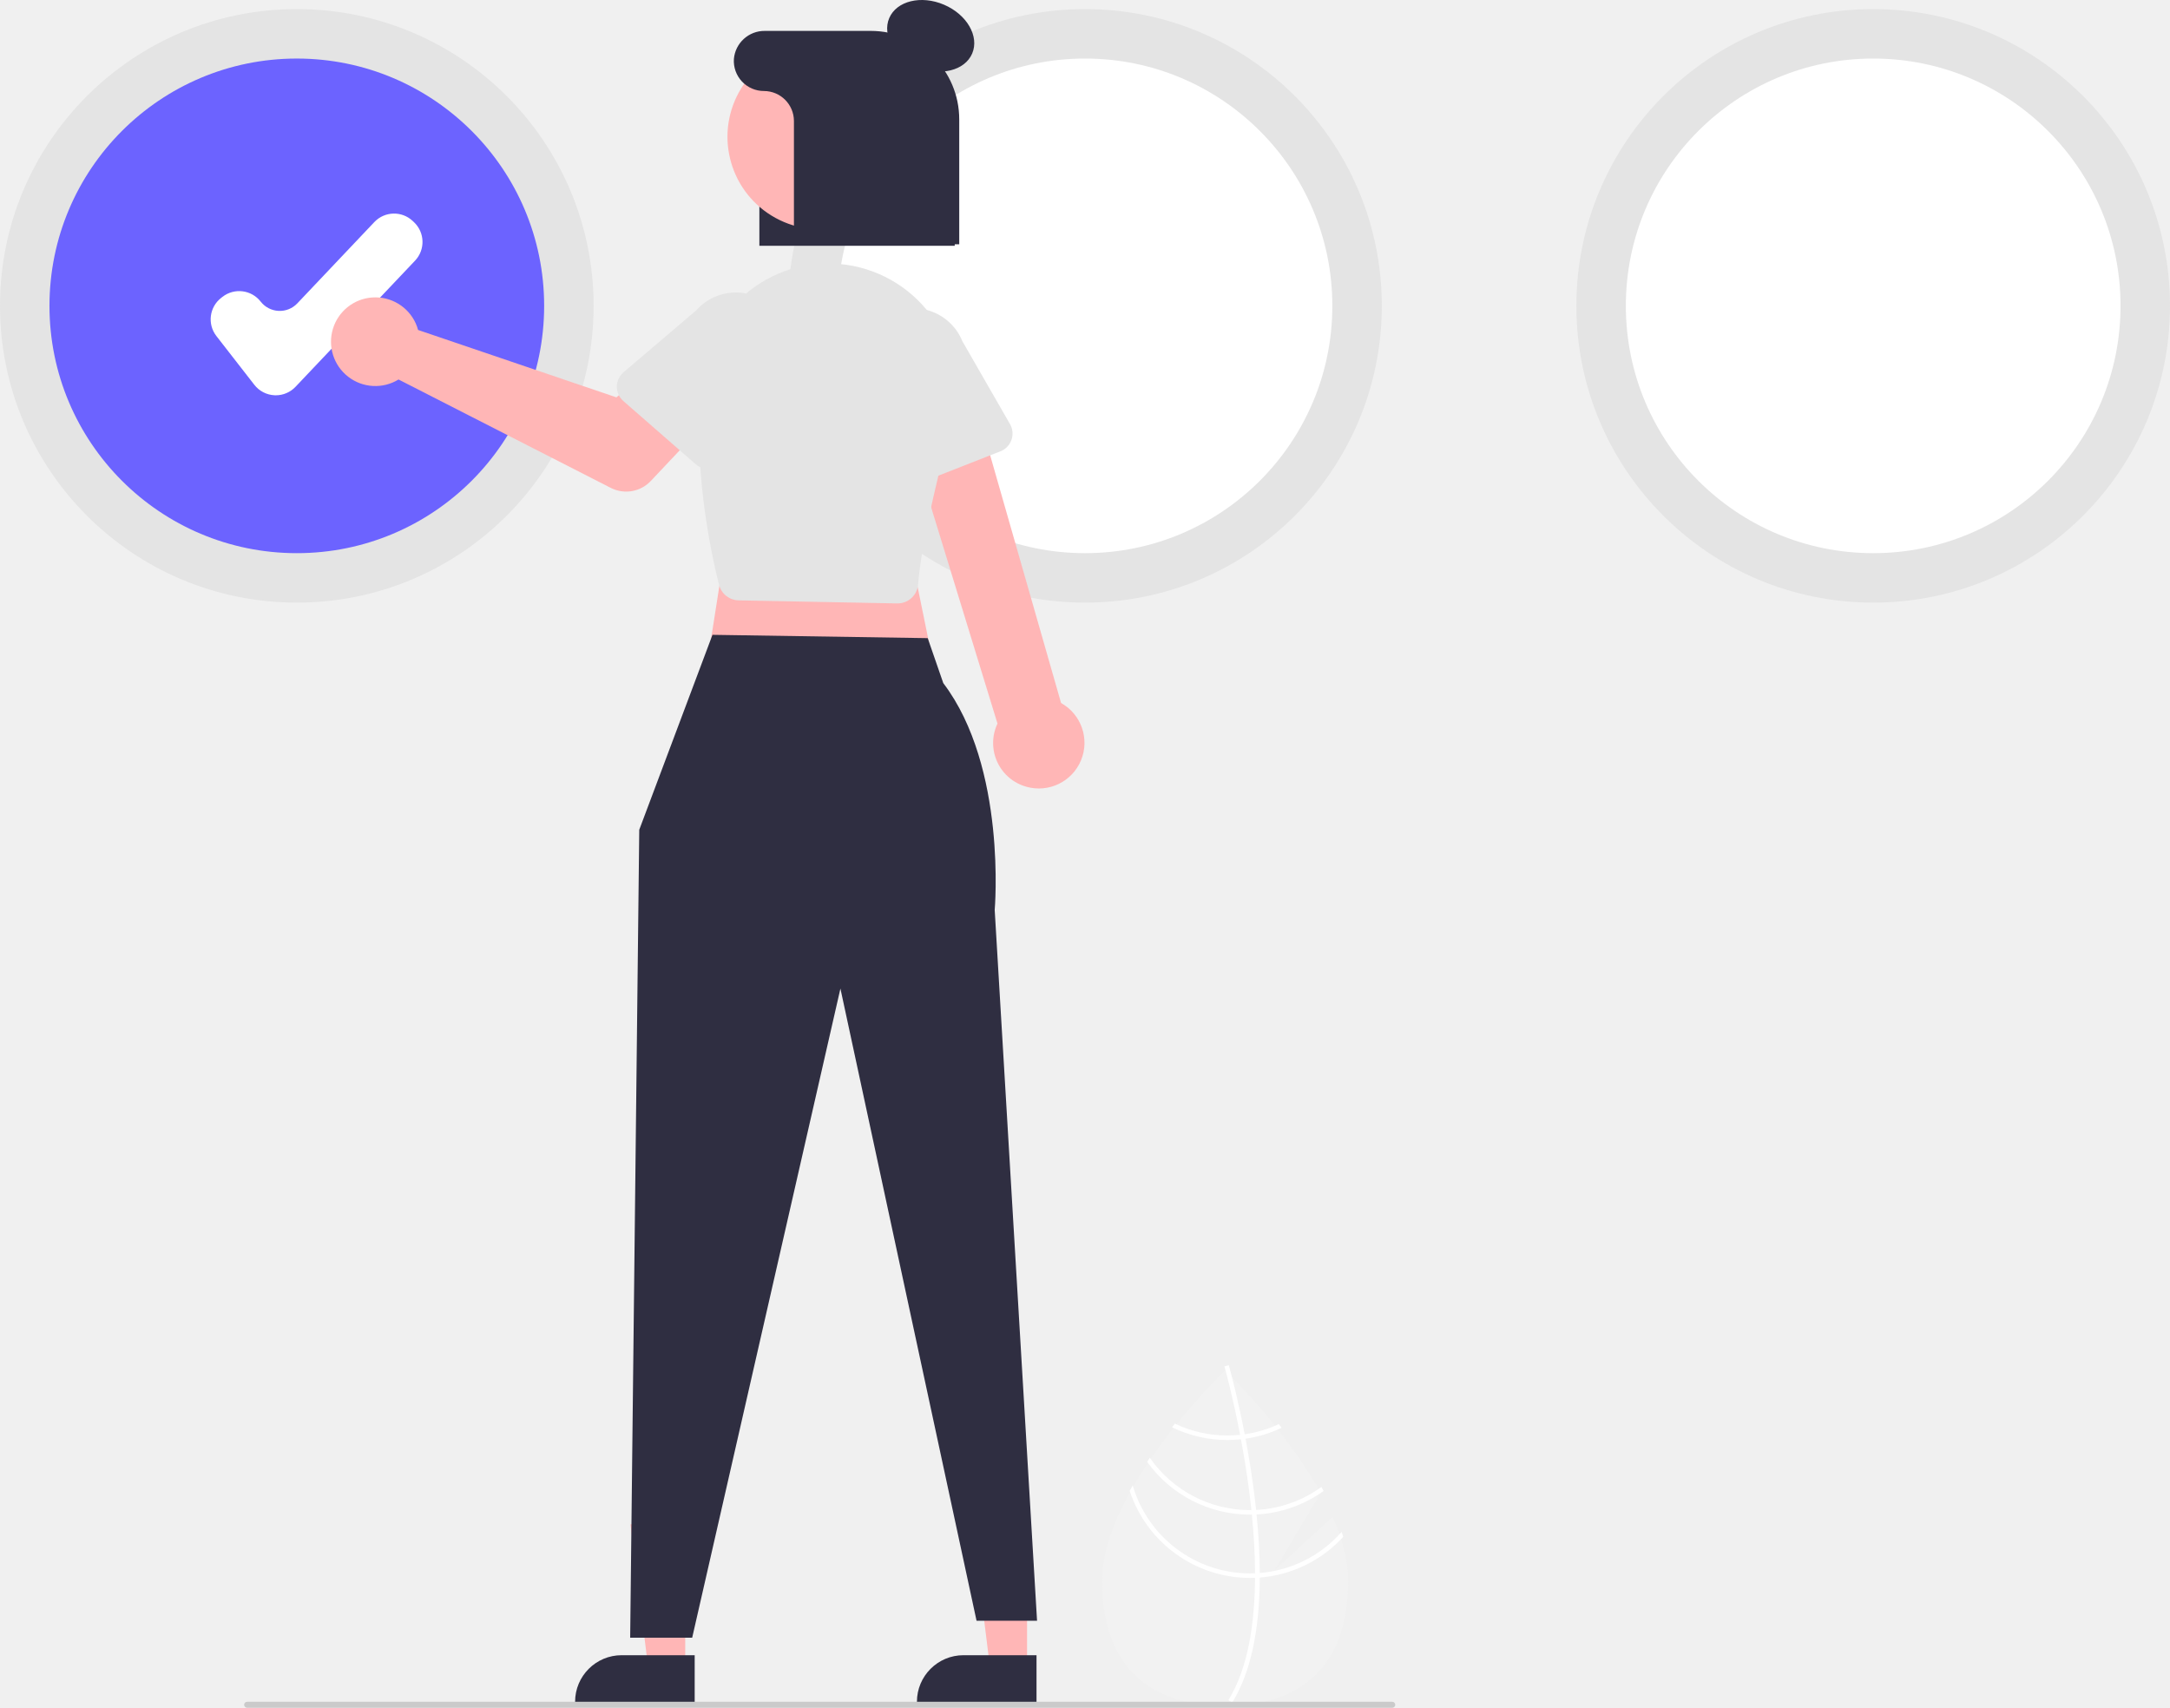
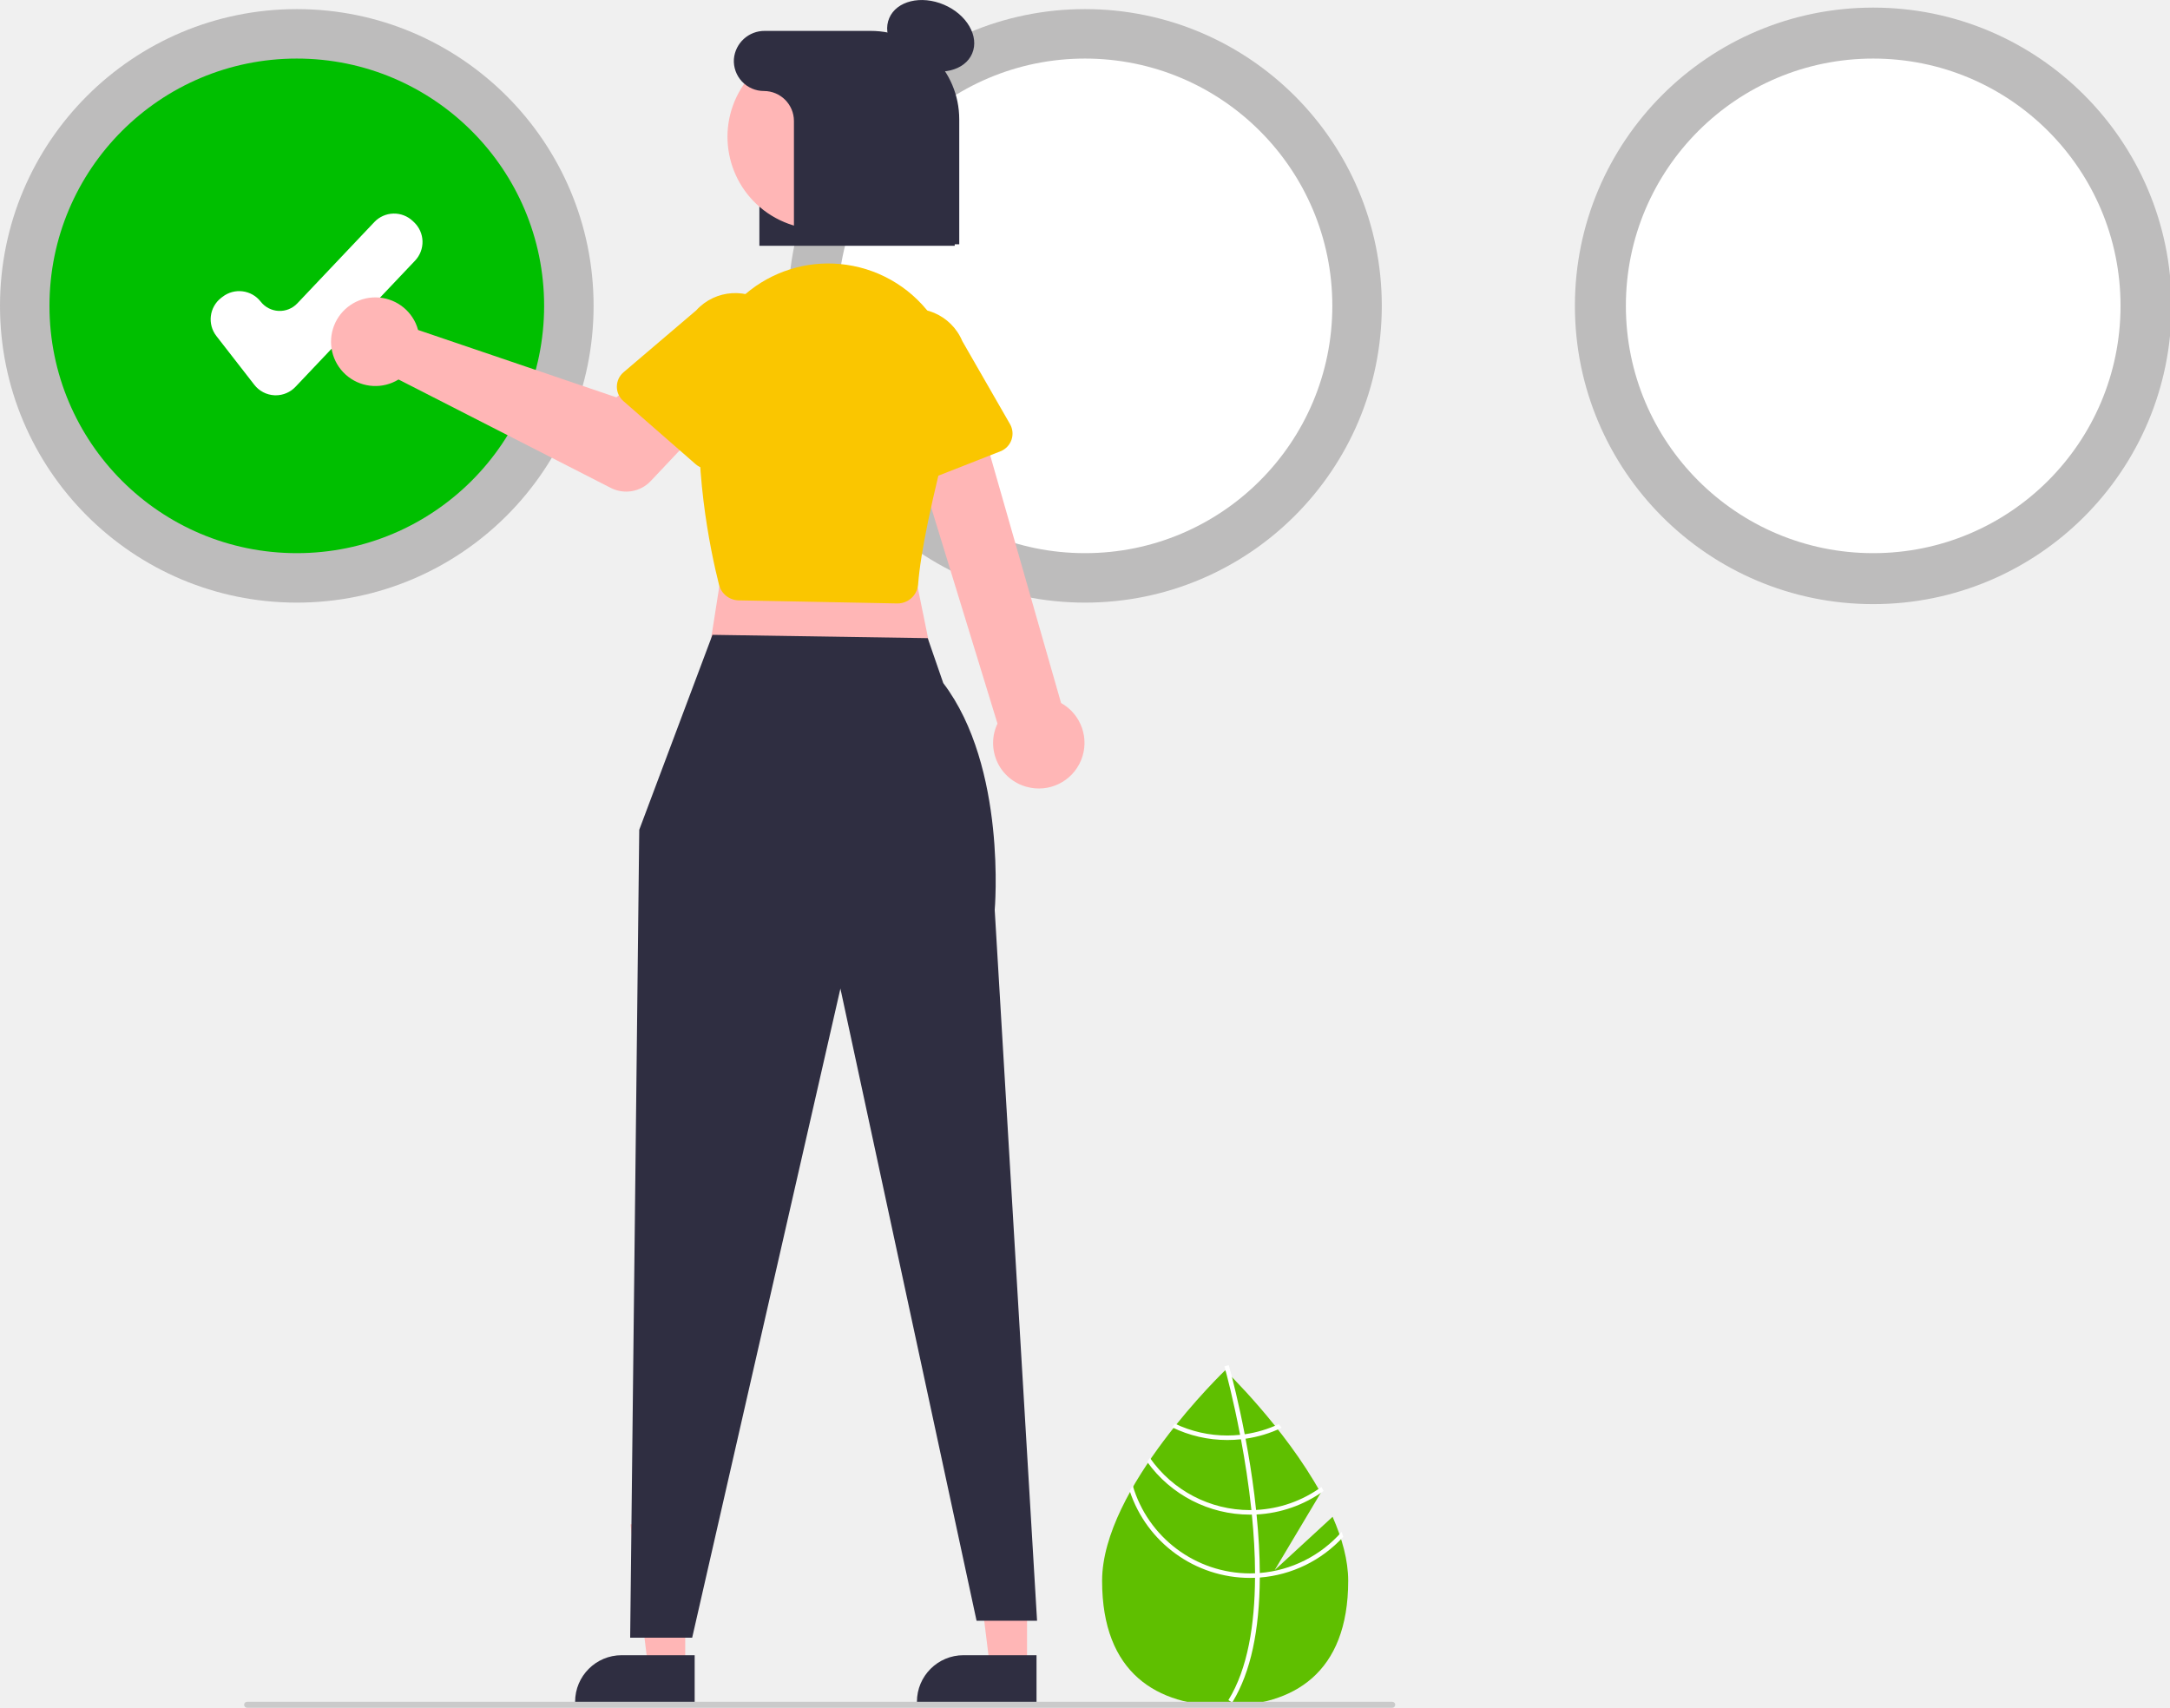
- <svg xmlns="http://www.w3.org/2000/svg" data-name="Layer 1" width="722" height="568.282" viewBox="0 0 722 568.282">
-   <path d="M682.382,670.593l-19.269,17.739,15.313-25.695c-12.065-21.878-31.796-40.787-31.796-40.787s-40.936,39.22-40.936,70.05,18.328,41.594,40.936,41.594c22.608,0,40.936-10.765,40.936-41.594C687.566,685.039,685.535,677.761,682.382,670.593Z" transform="translate(-239 -165.8589)" fill="#f2f2f2" />
-   <path d="M658.157,689.293v1.52c-.09,17.664-3.069,31.446-8.915,41.151-.083.143-.173.278-.256.421l-.654-.399-.624-.391c6.485-10.48,8.779-25.292,8.862-40.699.008-.497.015-1.001.008-1.505-.023-6.522-.421-13.12-1.061-19.53-.045-.497-.098-1.001-.15-1.505-.888-8.456-2.167-16.536-3.476-23.555-.09-.497-.188-.993-.286-1.482-2.264-11.871-4.574-20.47-5.101-22.373-.06-.233-.098-.361-.105-.391l.715-.203.008-.008.722-.203c.008.03.135.459.346,1.256.805,2.979,2.896,11.066,4.95,21.734.09.481.188.978.278,1.475,1.068,5.695,2.114,12.059,2.942,18.74q.316,2.516.564,4.965c.06.504.113,1.008.158,1.505Q658.12,680.209,658.157,689.293Z" transform="translate(-239 -165.8589)" fill="#fff" />
-   <path d="M653.14,643.131c-.504.068-1.016.135-1.535.188a41.502,41.502,0,0,1-4.243.218,40.371,40.371,0,0,1-17.453-3.942c-.316.399-.632.797-.955,1.204a41.866,41.866,0,0,0,18.409,4.243,42.941,42.941,0,0,0,4.529-.241c.512-.053,1.023-.12,1.527-.196a41.514,41.514,0,0,0,11.999-3.634q-.485-.621-.948-1.219A40.233,40.233,0,0,1,653.14,643.131Z" transform="translate(-239 -165.8589)" fill="#fff" />
-   <path d="M656.924,668.311q-.779.045-1.557.045c-.158.008-.323.008-.481.008a40.585,40.585,0,0,1-33.312-17.401c-.301.444-.602.888-.895,1.339A42.092,42.092,0,0,0,654.885,669.868c.211,0,.421,0,.632-.008.527-.008,1.046-.023,1.565-.045a41.87,41.87,0,0,0,22.306-7.824c-.241-.444-.481-.888-.73-1.332A40.307,40.307,0,0,1,656.924,668.311Z" transform="translate(-239 -165.8589)" fill="#fff" />
-   <path d="M658.157,689.293c-.527.045-1.053.075-1.58.098-.564.023-1.128.038-1.693.038a40.695,40.695,0,0,1-39.014-29.28c-.339.609-.677,1.211-1.001,1.821A42.185,42.185,0,0,0,654.885,690.933c.564,0,1.128-.008,1.685-.038.534-.015,1.061-.045,1.587-.083a42.062,42.062,0,0,0,27.76-13.549c-.158-.557-.339-1.106-.519-1.663A40.564,40.564,0,0,1,658.157,689.293Z" transform="translate(-239 -165.8589)" fill="#fff" />
-   <circle cx="98.754" cy="101.778" r="98.754" fill="#e4e4e4" />
-   <circle cx="98.754" cy="101.778" r="82.295" fill="#6c63ff" />
-   <circle cx="361" cy="101.778" r="98.754" fill="#e4e4e4" />
-   <circle cx="361" cy="101.778" r="82.295" fill="#fff" />
-   <circle cx="623.246" cy="101.778" r="98.754" fill="#e4e4e4" />
-   <circle cx="623.246" cy="101.778" r="82.295" fill="#fff" />
-   <path d="M330.761,297.397q-.221,0-.442-.011a9.035,9.035,0,0,1-6.699-3.48l-12.624-16.23a9.054,9.054,0,0,1,1.586-12.691l.454-.354a9.055,9.055,0,0,1,12.692,1.586,8.044,8.044,0,0,0,12.189.594l25.632-27.058a9.044,9.044,0,0,1,12.786-.345l.418.396a9.043,9.043,0,0,1,.345,12.785l-39.775,41.983A9.033,9.033,0,0,1,330.761,297.397Z" transform="translate(-239 -165.8589)" fill="#fff" />
-   <path d="M556.657,247.641h-65V191.112a13.225,13.225,0,0,1,13.437-12.97h21.606c16.518,0,29.957,12.972,29.957,28.916Z" transform="translate(-239 -165.8589)" fill="#2f2e41" />
-   <polygon points="341.722 554.819 329.383 554.818 323.512 507.223 341.724 507.224 341.722 554.819" fill="#ffb6b6" />
-   <path d="M583.869,732.639l-39.788-.001v-.503a15.487,15.487,0,0,1,15.487-15.486h.001l24.301.001Z" transform="translate(-239 -165.8589)" fill="#2f2e41" />
-   <polygon points="227.987 554.819 215.647 554.818 209.777 507.223 227.989 507.224 227.987 554.819" fill="#ffb6b6" />
-   <path d="M470.134,732.639l-39.788-.001v-.503a15.487,15.487,0,0,1,15.487-15.486h.001l24.301.001Z" transform="translate(-239 -165.8589)" fill="#2f2e41" />
-   <polygon points="242.886 172.448 234.834 223.78 311.328 224.786 301.263 175.468 242.886 172.448" fill="#ffb6b6" />
-   <path d="M476.054,377.105l-24.363,64.872-3.02,268.84H469.305l49.319-215.999L563.916,705.178h20.13L569.955,468.65s4.155-47.474-17.111-75.488l-5.176-14.955Z" transform="translate(-239 -165.8589)" fill="#2f2e41" />
-   <path d="M580.558,427.676a15.1,15.1,0,0,1-9.675-21.036L538.341,300.546,562.277,295.801l29.763,103.995a15.182,15.182,0,0,1-11.482,27.881Z" transform="translate(-239 -165.8589)" fill="#ffb6b6" />
-   <path d="M537.492,366.656l-52.73-1.018a6.894,6.894,0,0,1-6.534-5.193c-2.827-11.192-9.046-40.359-5.747-69.41a42.365,42.365,0,0,1,48.153-37.06A42.384,42.384,0,0,1,555.622,306.696c-6.637,25.206-10.387,43.239-11.143,53.598A6.878,6.878,0,0,1,538.969,366.526h0a6.857,6.857,0,0,1-1.33.131C537.59,366.657,537.541,366.657,537.492,366.656Z" transform="translate(-239 -165.8589)" fill="#e4e4e4" />
-   <path d="M377.322,273.464a14.795,14.795,0,0,1,.778,2.196L444.103,298.088l12.754-11.142,19.33,17.05L455.526,325.914a11.245,11.245,0,0,1-13.298,2.301l-70.627-36.076a14.755,14.755,0,1,1,5.721-18.675Z" transform="translate(-239 -165.8589)" fill="#ffb6b6" />
-   <path d="M444.24,294.511a6.319,6.319,0,0,1,2.222-4.775L470.629,269.15a17.567,17.567,0,0,1,26.529,23.034l-17.21,26.799a6.325,6.325,0,0,1-9.483,1.346l-24.061-21.015A6.318,6.318,0,0,1,444.24,294.511Z" transform="translate(-239 -165.8589)" fill="#e4e4e4" />
-   <path d="M536.883,327.42a6.318,6.318,0,0,1-3.216-4.171l-7.145-30.932a17.567,17.567,0,0,1,32.662-12.942l15.864,27.617a6.325,6.325,0,0,1-3.172,9.038l-29.734,11.681A6.318,6.318,0,0,1,536.883,327.42Z" transform="translate(-239 -165.8589)" fill="#e4e4e4" />
-   <ellipse cx="548.664" cy="177.771" rx="11.254" ry="15.005" transform="translate(-69.34548 446.6375) rotate(-66.86956)" fill="#2f2e41" />
-   <circle cx="511.819" cy="211.388" r="30.775" transform="translate(-158.1633 393.2323) rotate(-61.33681)" fill="#ffb6b6" />
-   <path d="M528.701,176.141H493.5a10.228,10.228,0,0,0-10.321,9.334,10.001,10.001,0,0,0,9.978,10.666h0a10,10,0,0,1,10,10v41h55V205.598A29.457,29.457,0,0,0,528.701,176.141Z" transform="translate(-239 -165.8589)" fill="#2f2e41" />
-   <path d="M702.224,734.141h-381a1,1,0,0,1,0-2h381a1,1,0,0,1,0,2Z" transform="translate(-239 -165.8589)" fill="#cacaca" />
+ <svg xmlns="http://www.w3.org/2000/svg" width="722" height="568.282" data-name="Layer 1">
+   <g class="layer">
+     <path d="m443.38,504.73l-19.27,17.74l15.32,-25.69c-12.07,-21.88 -31.8,-40.79 -31.8,-40.79s-40.94,39.22 -40.94,70.05s18.33,41.6 40.94,41.6c22.61,0 40.94,-10.77 40.94,-41.6c0,-6.86 -2.04,-14.14 -5.19,-21.31z" fill="#5fbf00" id="svg_1" />
+     <path d="m658.16,689.29l0,1.52c-0.09,17.67 -3.07,31.45 -8.92,41.15c-0.08,0.15 -0.17,0.28 -0.25,0.42l-0.66,-0.39l-0.62,-0.4c6.48,-10.48 8.78,-25.29 8.86,-40.7c0.01,-0.49 0.02,-1 0.01,-1.5c-0.02,-6.52 -0.42,-13.12 -1.06,-19.53c-0.05,-0.5 -0.1,-1 -0.15,-1.5c-0.89,-8.46 -2.17,-16.54 -3.48,-23.56c-0.09,-0.5 -0.19,-0.99 -0.29,-1.48c-2.26,-11.87 -4.57,-20.47 -5.1,-22.37c-0.06,-0.24 -0.09,-0.37 -0.1,-0.4l0.71,-0.2l0.01,-0.01l0.72,-0.2c0.01,0.03 0.14,0.46 0.35,1.26c0.8,2.98 2.9,11.06 4.95,21.73c0.09,0.48 0.19,0.98 0.28,1.48c1.07,5.69 2.11,12.06 2.94,18.74q0.32,2.51 0.56,4.96c0.06,0.5 0.12,1.01 0.16,1.51q1.04,10.39 1.08,19.47z" fill="#fff" id="svg_2" transform="translate(-239 -165.8589)" />
+     <path d="m653.14,643.13c-0.5,0.07 -1.02,0.14 -1.54,0.19a41.5,41.5 0 0 1 -4.24,0.22a40.37,40.37 0 0 1 -17.45,-3.94c-0.32,0.39 -0.63,0.79 -0.96,1.2a41.87,41.87 0 0 0 18.41,4.24a42.94,42.94 0 0 0 4.53,-0.24c0.51,-0.05 1.02,-0.12 1.53,-0.19a41.51,41.51 0 0 0 12,-3.64q-0.49,-0.62 -0.95,-1.22a40.23,40.23 0 0 1 -11.33,3.38z" fill="#fff" id="svg_3" transform="translate(-239 -165.8589)" />
+     <path d="m656.92,668.31q-0.77,0.05 -1.55,0.05c-0.16,0 -0.33,0 -0.49,0a40.59,40.59 0 0 1 -33.31,-17.4c-0.3,0.45 -0.6,0.89 -0.89,1.34a42.09,42.09 0 0 0 34.2,17.57c0.22,0 0.43,0 0.64,-0.01c0.52,-0.01 1.04,-0.02 1.56,-0.04a41.87,41.87 0 0 0 22.31,-7.83c-0.24,-0.44 -0.48,-0.89 -0.73,-1.33a40.31,40.31 0 0 1 -21.74,7.65z" fill="#fff" id="svg_4" transform="translate(-239 -165.8589)" />
+     <path d="m419.16,523.43c-0.53,0.05 -1.06,0.08 -1.58,0.1c-0.57,0.02 -1.13,0.04 -1.7,0.04a40.7,40.7 0 0 1 -39.01,-29.28c-0.34,0.61 -0.68,1.21 -1,1.82a42.19,42.19 0 0 0 40.01,28.96c0.57,0 1.13,0 1.69,-0.04c0.53,-0.01 1.06,-0.04 1.59,-0.08a42.06,42.06 0 0 0 27.76,-13.55c-0.16,-0.55 -0.34,-1.1 -0.52,-1.66a40.56,40.56 0 0 1 -27.24,13.69z" fill="#fff" id="svg_5" transform="matrix(1 0 0 1 0 0)" />
+     <circle cx="98.75" cy="101.78" fill="#bdbcbc" id="svg_6" r="98.75" transform="matrix(1 0 0 1 0 0)" />
+     <circle cx="98.75" cy="101.78" fill="#00bf00" id="svg_7" r="82.29" transform="matrix(1 0 0 1 0 0)" />
+     <circle cx="361" cy="101.78" fill="#bdbcbc" id="svg_8" r="98.75" transform="matrix(1 0 0 1 0 0)" />
+     <circle cx="361" cy="101.78" fill="#fff" id="svg_9" r="82.29" />
+     <circle cx="623.25" cy="101.78" fill="#bdbcbc" id="svg_10" r="98.75" stroke="#bdbcbc" />
+     <circle cx="623.25" cy="101.78" fill="#fff" id="svg_11" r="82.29" />
+     <path d="m330.76,297.4q-0.22,0 -0.44,-0.01a9.03,9.03 0 0 1 -6.7,-3.48l-12.62,-16.23a9.05,9.05 0 0 1 1.58,-12.7l0.46,-0.35a9.06,9.06 0 0 1 12.69,1.59a8.04,8.04 0 0 0 12.19,0.59l25.63,-27.06a9.04,9.04 0 0 1 12.79,-0.34l0.41,0.39a9.04,9.04 0 0 1 0.35,12.79l-39.78,41.98a9.03,9.03 0 0 1 -6.56,2.83z" fill="#fff" id="svg_12" transform="translate(-239 -165.8589)" />
+     <path d="m556.66,247.64l-65,0l0,-56.53a13.22,13.22 0 0 1 13.43,-12.97l21.61,0c16.52,0 29.96,12.97 29.96,28.92l0,40.58z" fill="#2f2e41" id="svg_13" transform="translate(-239 -165.8589)" />
+     <polygon fill="#ffb6b6" id="svg_14" points="341.722 554.819 329.383 554.818 323.512 507.223 341.724 507.224 341.722 554.819" />
+     <path d="m583.87,732.64l-39.79,0l0,-0.51a15.49,15.49 0 0 1 15.49,-15.48l0,0l24.3,0l0,15.99z" fill="#2f2e41" id="svg_15" transform="translate(-239 -165.8589)" />
+     <polygon fill="#ffb6b6" id="svg_16" points="227.987 554.819 215.647 554.818 209.777 507.223 227.989 507.224 227.987 554.819" />
+     <path d="m470.13,732.64l-39.78,0l0,-0.51a15.49,15.49 0 0 1 15.48,-15.48l0,0l24.3,0l0,15.99z" fill="#2f2e41" id="svg_17" transform="translate(-239 -165.8589)" />
+     <polygon fill="#ffb6b6" id="svg_18" points="242.886 172.448 234.834 223.78 311.328 224.786 301.263 175.468 242.886 172.448" />
+     <path d="m237.05,211.25l-24.36,64.87l-3.02,268.84l20.63,0l49.32,-216l45.3,210.36l20.13,0l-14.09,-236.53s4.15,-47.47 -17.12,-75.49l-5.17,-14.95l-71.62,-1.1z" fill="#2f2e41" id="svg_19" transform="matrix(1 0 0 1 0 0)" />
+     <path d="m580.56,427.68a15.1,15.1 0 0 1 -9.68,-21.04l-32.54,-106.09l23.94,-4.75l29.76,104a15.18,15.18 0 0 1 -11.48,27.88z" fill="#ffb6b6" id="svg_20" transform="translate(-239 -165.8589)" />
+     <path d="m298.49,200.8l-52.73,-1.02a6.89,6.89 0 0 1 -6.53,-5.2c-2.83,-11.19 -9.05,-40.35 -5.75,-69.41a42.37,42.37 0 0 1 48.15,-37.06a42.38,42.38 0 0 1 34.99,52.73c-6.64,25.2 -10.38,43.23 -11.14,53.59a6.88,6.88 0 0 1 -5.51,6.24l0,0a6.86,6.86 0 0 1 -1.33,0.13c-0.05,0 -0.1,0 -0.15,0z" fill="#fac600" id="svg_21" transform="matrix(1 0 0 1 0 0)" />
+     <path d="m377.32,273.46a14.8,14.8 0 0 1 0.78,2.2l66,22.43l12.76,-11.14l19.33,17.05l-20.66,21.91a11.24,11.24 0 0 1 -13.3,2.31l-70.63,-36.08a14.75,14.75 0 1 1 5.72,-18.68z" fill="#ffb6b6" id="svg_22" transform="translate(-239 -165.8589)" />
+     <path d="m205.24,128.65a6.32,6.32 0 0 1 2.22,-4.77l24.17,-20.59a17.57,17.57 0 0 1 26.53,23.03l-17.21,26.8a6.33,6.33 0 0 1 -9.49,1.35l-24.06,-21.02a6.32,6.32 0 0 1 -2.16,-4.8z" fill="#fac600" id="svg_23" transform="matrix(1 0 0 1 0 0)" />
+     <path d="m297.88,161.56a6.32,6.32 0 0 1 -3.21,-4.17l-7.15,-30.93a17.57,17.57 0 0 1 32.66,-12.95l15.87,27.62a6.33,6.33 0 0 1 -3.17,9.04l-29.74,11.68a6.32,6.32 0 0 1 -5.26,-0.29z" fill="#fac600" id="svg_24" transform="matrix(1 0 0 1 0 0)" />
+     <ellipse cx="548.66" cy="177.77" fill="#2f2e41" id="svg_25" rx="11.25" ry="15" transform="translate(-69.34548 446.6375) rotate(-66.86956)" />
+     <circle cx="511.82" cy="211.39" fill="#ffb6b6" id="svg_26" r="30.77" transform="translate(-158.1633 393.2323) rotate(-61.33681)" />
+     <path d="m528.7,176.14l-35.2,0a10.23,10.23 0 0 0 -10.32,9.34a10,10 0 0 0 9.98,10.66l0,0a10,10 0 0 1 10,10l0,41l55,0l0,-41.54a29.46,29.46 0 0 0 -29.46,-29.46z" fill="#2f2e41" id="svg_27" transform="translate(-239 -165.8589)" />
+     <path d="m702.22,734.14l-381,0a1,1 0 0 1 0,-2l381,0a1,1 0 0 1 0,2z" fill="#cacaca" id="svg_28" transform="translate(-239 -165.8589)" />
+   </g>
</svg>
